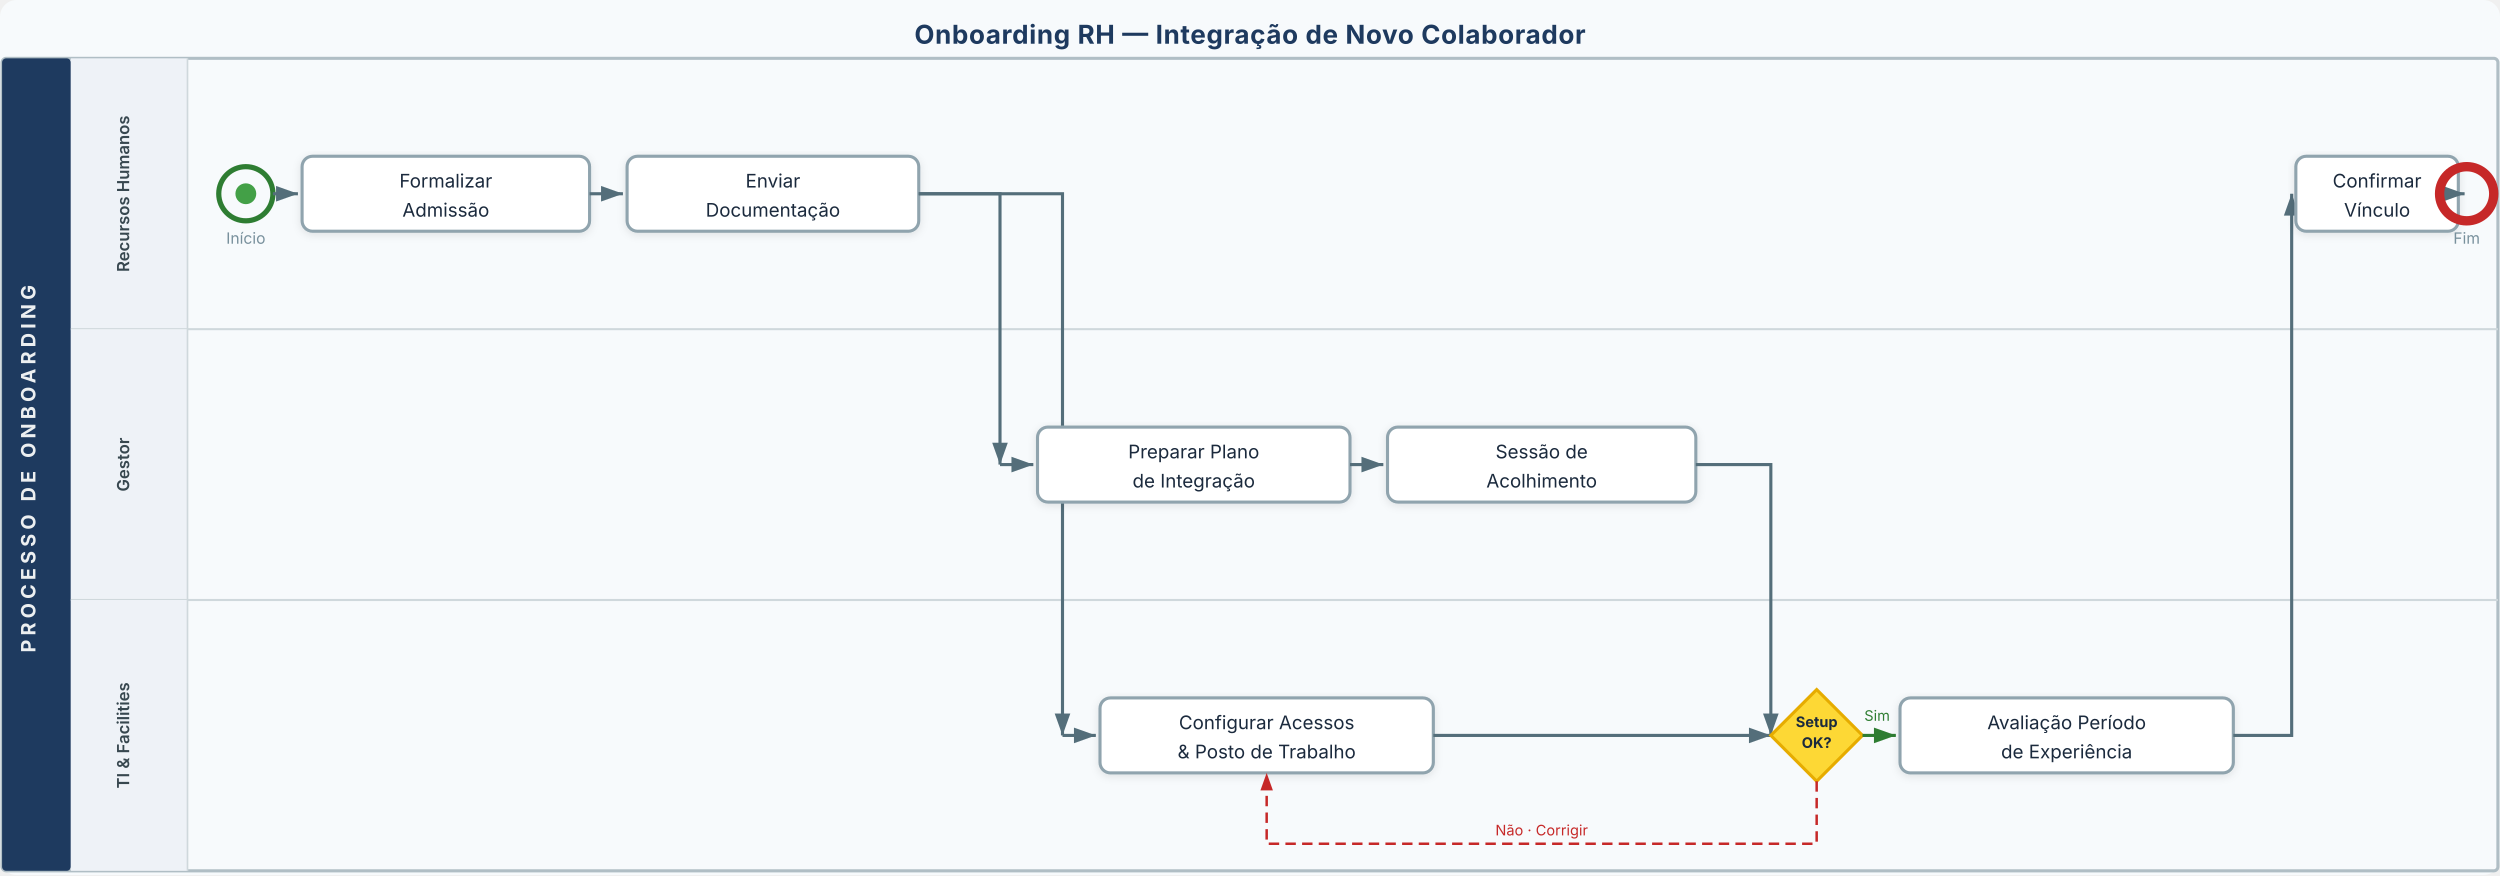
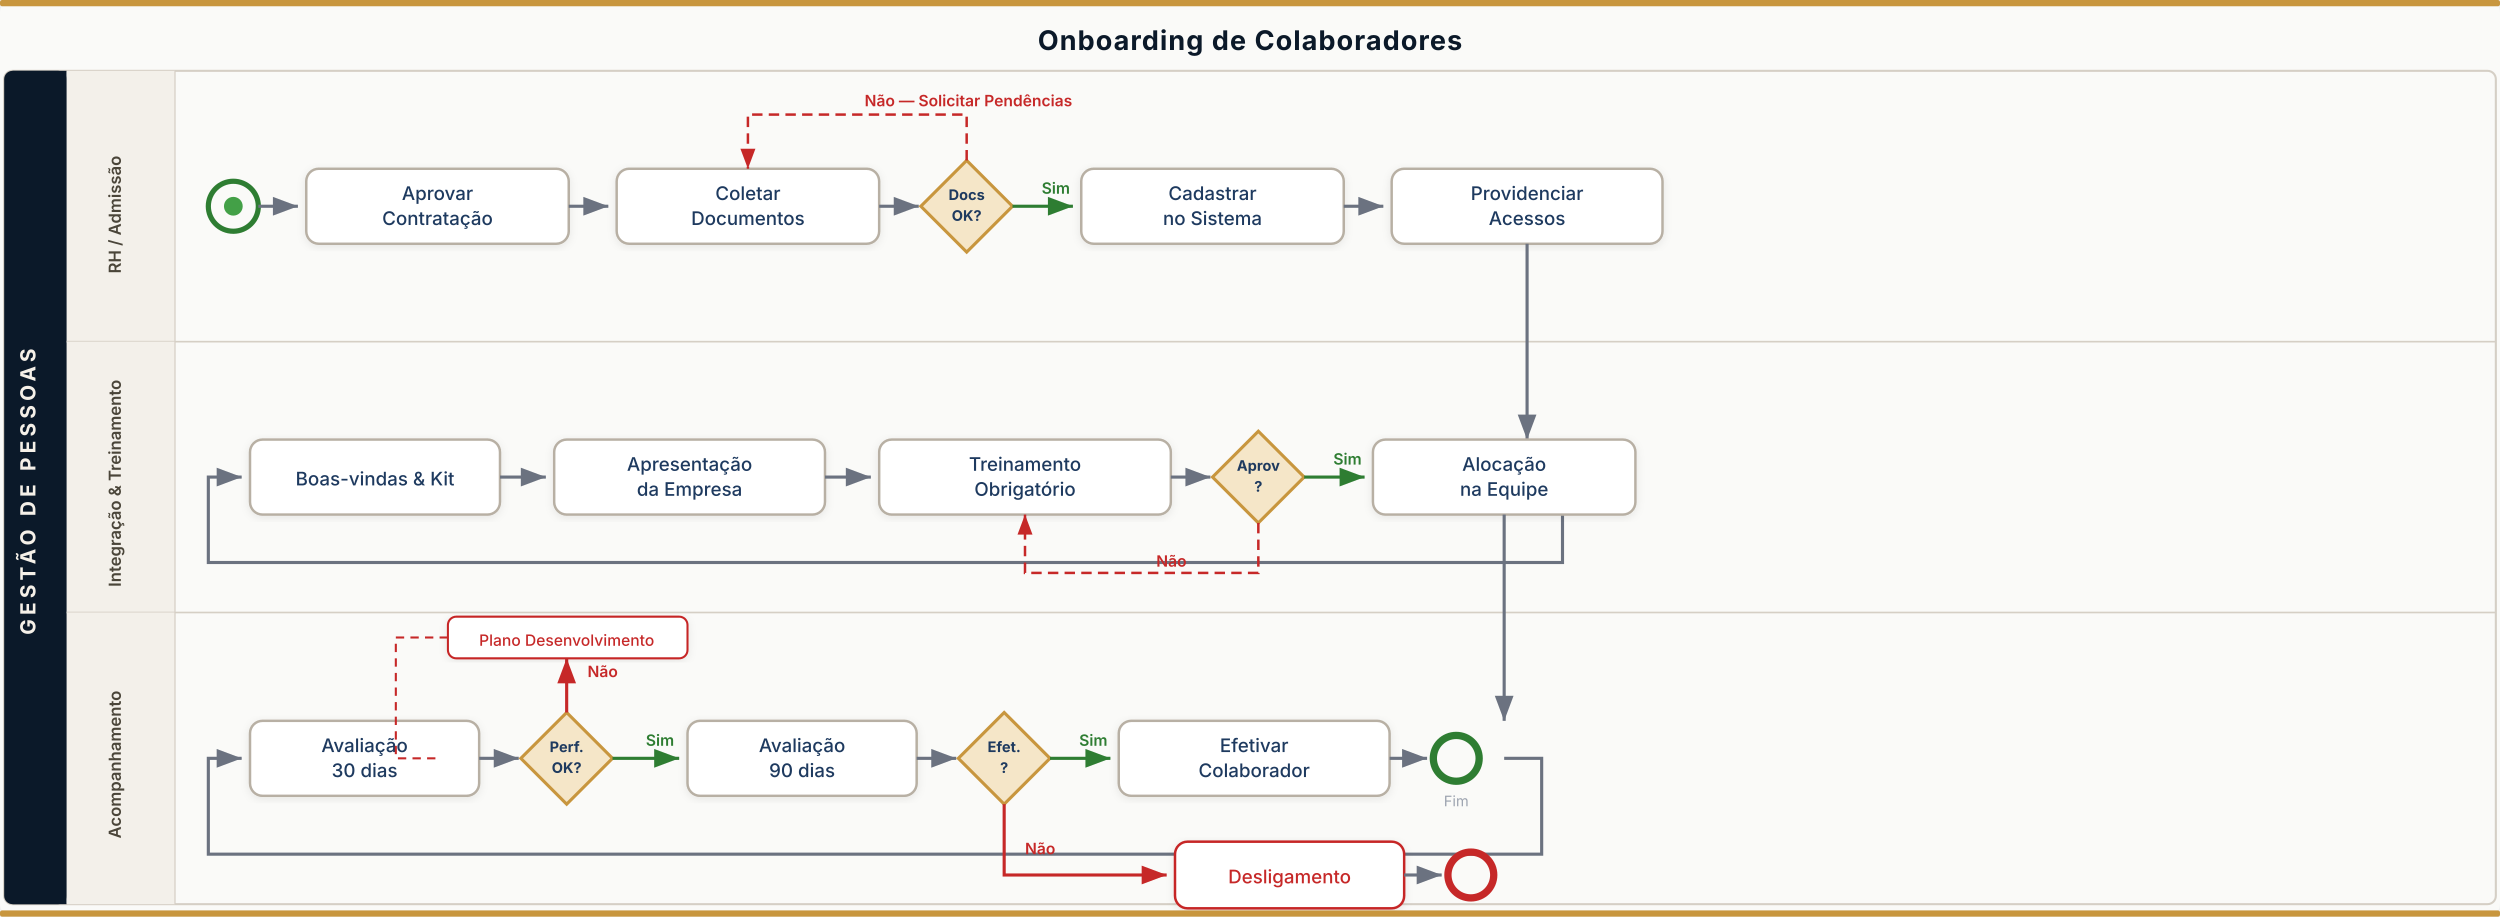
- <svg xmlns="http://www.w3.org/2000/svg" viewBox="0 0 1200 420" font-family="Inter,Arial,sans-serif">
+ <svg xmlns="http://www.w3.org/2000/svg" viewBox="0 0 1200 440" font-family="Inter,Segoe UI,Arial,sans-serif">
  <defs>
-     <marker id="a" markerWidth="7" markerHeight="5" refX="7" refY="2.5" orient="auto">
-       <polygon points="0 0,7 2.5,0 5" fill="#546E7A" />
+     <marker id="a" markerWidth="8" markerHeight="6" refX="8" refY="3" orient="auto">
+       <polygon points="0 0,8 3,0 6" fill="#6B7280" />
    </marker>
-     <marker id="ag" markerWidth="7" markerHeight="5" refX="7" refY="2.5" orient="auto">
-       <polygon points="0 0,7 2.5,0 5" fill="#2E7D32" />
+     <marker id="ag" markerWidth="8" markerHeight="6" refX="8" refY="3" orient="auto">
+       <polygon points="0 0,8 3,0 6" fill="#2E7D32" />
    </marker>
-     <marker id="ar" markerWidth="7" markerHeight="5" refX="7" refY="2.5" orient="auto">
-       <polygon points="0 0,7 2.5,0 5" fill="#C62828" />
+     <marker id="ar" markerWidth="8" markerHeight="6" refX="8" refY="3" orient="auto">
+       <polygon points="0 0,8 3,0 6" fill="#C62828" />
    </marker>
-     <filter id="sh" x="-5%" y="-10%" width="110%" height="130%">
-       <feDropShadow dx="0" dy="1" stdDeviation="2" flood-opacity="0.10" />
+     <filter id="sh">
+       <feDropShadow dx="0" dy="1" stdDeviation="2" flood-opacity=".08" />
    </filter>
  </defs>
-   <rect width="1200" height="420" fill="#F7FAFC" rx="8" />
-   <text x="600" y="21" text-anchor="middle" font-size="12.5" font-weight="700" fill="#1E3A5F" letter-spacing="0.3">Onboarding RH — Integração de Novo Colaborador</text>
-   <rect x="1" y="28" width="1198" height="390" fill="none" stroke="#B0BEC5" stroke-width="1.5" rx="2" />
-   <rect x="1" y="28" width="33" height="390" fill="#1E3A5F" rx="2" />
-   <text x="17" y="225" text-anchor="middle" font-size="9.5" font-weight="700" fill="#ECEFF1" transform="rotate(-90,17,225)" letter-spacing="2">PROCESSO DE ONBOARDING</text>
-   <rect x="34" y="28" width="56" height="130" fill="#EEF2F7" />
-   <text x="62" y="93" text-anchor="middle" font-size="8" font-weight="600" fill="#37474F" transform="rotate(-90,62,93)">Recursos Humanos</text>
-   <line x1="34" y1="158" x2="1199" y2="158" stroke="#CFD8DC" stroke-width="1" />
-   <rect x="34" y="158" width="56" height="130" fill="#EEF2F7" />
-   <text x="62" y="223" text-anchor="middle" font-size="8" font-weight="600" fill="#37474F" transform="rotate(-90,62,223)">Gestor</text>
-   <line x1="34" y1="288" x2="1199" y2="288" stroke="#CFD8DC" stroke-width="1" />
-   <rect x="34" y="288" width="56" height="130" fill="#EEF2F7" />
-   <text x="62" y="353" text-anchor="middle" font-size="8" font-weight="600" fill="#37474F" transform="rotate(-90,62,353)">TI &amp; Facilities</text>
-   <line x1="90" y1="28" x2="90" y2="418" stroke="#CFD8DC" stroke-width="0.8" />
-   <circle cx="118" cy="93" r="13" fill="none" stroke="#2E7D32" stroke-width="2.5" />
-   <circle cx="118" cy="93" r="5" fill="#43A047" />
-   <text x="118" y="117" text-anchor="middle" font-size="7.5" fill="#78909C">Início</text>
-   <line x1="131" y1="93" x2="143" y2="93" stroke="#546E7A" stroke-width="1.5" marker-end="url(#a)" />
-   <rect x="145" y="75" width="138" height="36" rx="5" fill="#fff" stroke="#90A4AE" stroke-width="1.5" filter="url(#sh)" />
-   <text x="214" y="90" text-anchor="middle" font-size="9" fill="#1B2A3D">Formalizar</text>
-   <text x="214" y="104" text-anchor="middle" font-size="9" fill="#1B2A3D">Admissão</text>
-   <line x1="283" y1="93" x2="299" y2="93" stroke="#546E7A" stroke-width="1.5" marker-end="url(#a)" />
-   <rect x="301" y="75" width="140" height="36" rx="5" fill="#fff" stroke="#90A4AE" stroke-width="1.5" filter="url(#sh)" />
-   <text x="371" y="90" text-anchor="middle" font-size="9" fill="#1B2A3D">Enviar</text>
-   <text x="371" y="104" text-anchor="middle" font-size="9" fill="#1B2A3D">Documentação</text>
-   <path d="M 441,93 L 480,93 L 480,223" stroke="#546E7A" stroke-width="1.5" fill="none" marker-end="url(#a)" />
-   <path d="M 441,93 L 510,93 L 510,353" stroke="#546E7A" stroke-width="1.5" fill="none" marker-end="url(#a)" />
-   <line x1="480" y1="223" x2="496" y2="223" stroke="#546E7A" stroke-width="1.5" marker-end="url(#a)" />
-   <rect x="498" y="205" width="150" height="36" rx="5" fill="#fff" stroke="#90A4AE" stroke-width="1.5" filter="url(#sh)" />
-   <text x="573" y="220" text-anchor="middle" font-size="9" fill="#1B2A3D">Preparar Plano</text>
-   <text x="573" y="234" text-anchor="middle" font-size="9" fill="#1B2A3D">de Integração</text>
-   <line x1="648" y1="223" x2="664" y2="223" stroke="#546E7A" stroke-width="1.5" marker-end="url(#a)" />
-   <rect x="666" y="205" width="148" height="36" rx="5" fill="#fff" stroke="#90A4AE" stroke-width="1.5" filter="url(#sh)" />
-   <text x="740" y="220" text-anchor="middle" font-size="9" fill="#1B2A3D">Sessão de</text>
-   <text x="740" y="234" text-anchor="middle" font-size="9" fill="#1B2A3D">Acolhimento</text>
-   <line x1="510" y1="353" x2="526" y2="353" stroke="#546E7A" stroke-width="1.5" marker-end="url(#a)" />
-   <rect x="528" y="335" width="160" height="36" rx="5" fill="#fff" stroke="#90A4AE" stroke-width="1.5" filter="url(#sh)" />
-   <text x="608" y="350" text-anchor="middle" font-size="9" fill="#1B2A3D">Configurar Acessos</text>
-   <text x="608" y="364" text-anchor="middle" font-size="9" fill="#1B2A3D">&amp; Posto de Trabalho</text>
-   <path d="M 814,223 L 850,223 L 850,353" stroke="#546E7A" stroke-width="1.5" fill="none" marker-end="url(#a)" />
-   <line x1="688" y1="353" x2="850" y2="353" stroke="#546E7A" stroke-width="1.5" marker-end="url(#a)" />
-   <polygon points="872,331 894,353 872,375 850,353" fill="#FDD835" stroke="#E6AC00" stroke-width="1.5" />
-   <text x="872" y="349" text-anchor="middle" font-size="7" font-weight="700" fill="#1B2A3D">Setup</text>
-   <text x="872" y="359" text-anchor="middle" font-size="7" font-weight="700" fill="#1B2A3D">OK?</text>
-   <path d="M 872,375 L 872,405 L 608,405 L 608,371" stroke="#C62828" stroke-width="1.2" fill="none" stroke-dasharray="5,3" marker-end="url(#ar)" />
-   <text x="740" y="401" text-anchor="middle" font-size="7" fill="#C62828">Não · Corrigir</text>
-   <line x1="894" y1="353" x2="910" y2="353" stroke="#2E7D32" stroke-width="1.5" marker-end="url(#ag)" />
-   <text x="901" y="346" text-anchor="middle" font-size="7" fill="#2E7D32">Sim</text>
-   <rect x="912" y="335" width="160" height="36" rx="5" fill="#fff" stroke="#90A4AE" stroke-width="1.5" filter="url(#sh)" />
-   <text x="992" y="350" text-anchor="middle" font-size="9" fill="#1B2A3D">Avaliação Período</text>
-   <text x="992" y="364" text-anchor="middle" font-size="9" fill="#1B2A3D">de Experiência</text>
-   <path d="M 1072,353 L 1100,353 L 1100,93" stroke="#546E7A" stroke-width="1.5" fill="none" marker-end="url(#a)" />
-   <rect x="1102" y="75" width="78" height="36" rx="5" fill="#fff" stroke="#90A4AE" stroke-width="1.5" filter="url(#sh)" />
-   <text x="1141" y="90" text-anchor="middle" font-size="9" fill="#1B2A3D">Confirmar</text>
-   <text x="1141" y="104" text-anchor="middle" font-size="9" fill="#1B2A3D">Vínculo</text>
-   <line x1="1180" y1="93" x2="1183" y2="93" stroke="#546E7A" stroke-width="1.5" marker-end="url(#a)" />
-   <circle cx="1184" cy="93" r="13" fill="none" stroke="#C62828" stroke-width="4.5" />
-   <text x="1184" y="117" text-anchor="middle" font-size="7.5" fill="#78909C">Fim</text>
+   <rect width="1200" height="440" fill="#FAFAF8" rx="6" />
+   <rect width="1200" height="3" fill="#C8963E" rx="1" />
+   <text x="600" y="24" text-anchor="middle" font-size="13" font-weight="700" fill="#0B1929" letter-spacing=".5">Onboarding de Colaboradores</text>
+   <rect x="2" y="34" width="1196" height="400" fill="none" stroke="#D5CFC5" stroke-width="1" rx="4" />
+   <rect x="2" y="34" width="30" height="400" fill="#0B1929" rx="4" />
+   <rect x="6" y="34" width="26" height="400" fill="#0B1929" />
+   <text x="17" y="236" text-anchor="middle" font-size="10" font-weight="700" fill="#F5F0E8" letter-spacing="2" transform="rotate(-90,17,236)">GESTÃO DE PESSOAS</text>
+   <rect x="32" y="34" width="52" height="130" fill="#F3F0EA" />
+   <text x="58" y="103" text-anchor="middle" font-size="8" font-weight="600" fill="#4A4539" transform="rotate(-90,58,103)">RH / Admissão</text>
+   <line x1="32" y1="164" x2="1198" y2="164" stroke="#D5CFC5" stroke-width=".8" />
+   <rect x="32" y="164" width="52" height="130" fill="#F3F0EA" />
+   <text x="58" y="232" text-anchor="middle" font-size="8" font-weight="600" fill="#4A4539" transform="rotate(-90,58,232)">Integração &amp; Treinamento</text>
+   <line x1="32" y1="294" x2="1198" y2="294" stroke="#D5CFC5" stroke-width=".8" />
+   <rect x="32" y="294" width="52" height="140" fill="#F3F0EA" />
+   <text x="58" y="367" text-anchor="middle" font-size="8" font-weight="600" fill="#4A4539" transform="rotate(-90,58,367)">Acompanhamento</text>
+   <line x1="84" y1="34" x2="84" y2="434" stroke="#D5CFC5" stroke-width=".6" />
+   <circle cx="112" cy="99" r="12" fill="none" stroke="#2E7D32" stroke-width="2.5" />
+   <circle cx="112" cy="99" r="4.5" fill="#43A047" />
+   <line x1="124" y1="99" x2="143" y2="99" stroke="#6B7280" stroke-width="1.5" marker-end="url(#a)" />
+   <rect x="147" y="81" width="126" height="36" rx="6" fill="#fff" stroke="#B8B0A4" stroke-width="1.2" filter="url(#sh)" />
+   <text x="210" y="96" text-anchor="middle" font-size="9" font-weight="500" fill="#1E3A5F">Aprovar</text>
+   <text x="210" y="108" text-anchor="middle" font-size="9" font-weight="500" fill="#1E3A5F">Contratação</text>
+   <line x1="273" y1="99" x2="292" y2="99" stroke="#6B7280" stroke-width="1.5" marker-end="url(#a)" />
+   <rect x="296" y="81" width="126" height="36" rx="6" fill="#fff" stroke="#B8B0A4" stroke-width="1.2" filter="url(#sh)" />
+   <text x="359" y="96" text-anchor="middle" font-size="9" font-weight="500" fill="#1E3A5F">Coletar</text>
+   <text x="359" y="108" text-anchor="middle" font-size="9" font-weight="500" fill="#1E3A5F">Documentos</text>
+   <line x1="422" y1="99" x2="441" y2="99" stroke="#6B7280" stroke-width="1.5" marker-end="url(#a)" />
+   <polygon points="464,77 486,99 464,121 442,99" fill="#F5E6C8" stroke="#C8963E" stroke-width="1.5" />
+   <text x="464" y="96" text-anchor="middle" font-size="7" font-weight="700" fill="#1E3A5F">Docs</text>
+   <text x="464" y="106" text-anchor="middle" font-size="7" font-weight="700" fill="#1E3A5F">OK?</text>
+   <path d="M464,77 L464,55 L359,55 L359,81" stroke="#C62828" stroke-width="1.2" fill="none" stroke-dasharray="5,3" marker-end="url(#ar)" />
+   <text x="415" y="51" font-size="7.5" font-weight="600" fill="#C62828">Não — Solicitar Pendências</text>
+   <line x1="486" y1="99" x2="515" y2="99" stroke="#2E7D32" stroke-width="1.5" marker-end="url(#ag)" />
+   <text x="500" y="93" font-size="7.5" font-weight="600" fill="#2E7D32">Sim</text>
+   <rect x="519" y="81" width="126" height="36" rx="6" fill="#fff" stroke="#B8B0A4" stroke-width="1.2" filter="url(#sh)" />
+   <text x="582" y="96" text-anchor="middle" font-size="9" font-weight="500" fill="#1E3A5F">Cadastrar</text>
+   <text x="582" y="108" text-anchor="middle" font-size="9" font-weight="500" fill="#1E3A5F">no Sistema</text>
+   <line x1="645" y1="99" x2="664" y2="99" stroke="#6B7280" stroke-width="1.5" marker-end="url(#a)" />
+   <rect x="668" y="81" width="130" height="36" rx="6" fill="#fff" stroke="#B8B0A4" stroke-width="1.2" filter="url(#sh)" />
+   <text x="733" y="96" text-anchor="middle" font-size="9" font-weight="500" fill="#1E3A5F">Providenciar</text>
+   <text x="733" y="108" text-anchor="middle" font-size="9" font-weight="500" fill="#1E3A5F">Acessos</text>
+   <path d="M733,117 L733,211" stroke="#6B7280" stroke-width="1.5" fill="none" marker-end="url(#a)" />
+   <rect x="120" y="211" width="120" height="36" rx="6" fill="#fff" stroke="#B8B0A4" stroke-width="1.2" filter="url(#sh)" />
+   <text x="180" y="233" text-anchor="middle" font-size="9" font-weight="500" fill="#1E3A5F">Boas-vindas &amp; Kit</text>
+   <line x1="240" y1="229" x2="262" y2="229" stroke="#6B7280" stroke-width="1.5" marker-end="url(#a)" />
+   <path d="M733,229 L750,229 L750,270 L100,270 L100,229 L116,229" stroke="#6B7280" stroke-width="1.5" fill="none" marker-end="url(#a)" />
+   <rect x="266" y="211" width="130" height="36" rx="6" fill="#fff" stroke="#B8B0A4" stroke-width="1.2" filter="url(#sh)" />
+   <text x="331" y="226" text-anchor="middle" font-size="9" font-weight="500" fill="#1E3A5F">Apresentação</text>
+   <text x="331" y="238" text-anchor="middle" font-size="9" font-weight="500" fill="#1E3A5F">da Empresa</text>
+   <line x1="396" y1="229" x2="418" y2="229" stroke="#6B7280" stroke-width="1.5" marker-end="url(#a)" />
+   <rect x="422" y="211" width="140" height="36" rx="6" fill="#fff" stroke="#B8B0A4" stroke-width="1.2" filter="url(#sh)" />
+   <text x="492" y="226" text-anchor="middle" font-size="9" font-weight="500" fill="#1E3A5F">Treinamento</text>
+   <text x="492" y="238" text-anchor="middle" font-size="9" font-weight="500" fill="#1E3A5F">Obrigatório</text>
+   <line x1="562" y1="229" x2="581" y2="229" stroke="#6B7280" stroke-width="1.5" marker-end="url(#a)" />
+   <polygon points="604,207 626,229 604,251 582,229" fill="#F5E6C8" stroke="#C8963E" stroke-width="1.5" />
+   <text x="604" y="226" text-anchor="middle" font-size="7" font-weight="700" fill="#1E3A5F">Aprov</text>
+   <text x="604" y="236" text-anchor="middle" font-size="7" font-weight="700" fill="#1E3A5F">?</text>
+   <path d="M604,251 L604,275 L492,275 L492,247" stroke="#C62828" stroke-width="1.2" fill="none" stroke-dasharray="5,3" marker-end="url(#ar)" />
+   <text x="555" y="272" font-size="7.5" font-weight="600" fill="#C62828">Não</text>
+   <line x1="626" y1="229" x2="655" y2="229" stroke="#2E7D32" stroke-width="1.5" marker-end="url(#ag)" />
+   <text x="640" y="223" font-size="7.5" font-weight="600" fill="#2E7D32">Sim</text>
+   <rect x="659" y="211" width="126" height="36" rx="6" fill="#fff" stroke="#B8B0A4" stroke-width="1.2" filter="url(#sh)" />
+   <text x="722" y="226" text-anchor="middle" font-size="9" font-weight="500" fill="#1E3A5F">Alocação</text>
+   <text x="722" y="238" text-anchor="middle" font-size="9" font-weight="500" fill="#1E3A5F">na Equipe</text>
+   <path d="M722,247 L722,346" stroke="#6B7280" stroke-width="1.5" fill="none" marker-end="url(#a)" />
+   <rect x="120" y="346" width="110" height="36" rx="6" fill="#fff" stroke="#B8B0A4" stroke-width="1.2" filter="url(#sh)" />
+   <text x="175" y="361" text-anchor="middle" font-size="9" font-weight="500" fill="#1E3A5F">Avaliação</text>
+   <text x="175" y="373" text-anchor="middle" font-size="9" font-weight="500" fill="#1E3A5F">30 dias</text>
+   <line x1="230" y1="364" x2="249" y2="364" stroke="#6B7280" stroke-width="1.5" marker-end="url(#a)" />
+   <path d="M722,364 L740,364 L740,410 L100,410 L100,364 L116,364" stroke="#6B7280" stroke-width="1.5" fill="none" marker-end="url(#a)" />
+   <polygon points="272,342 294,364 272,386 250,364" fill="#F5E6C8" stroke="#C8963E" stroke-width="1.5" />
+   <text x="272" y="361" text-anchor="middle" font-size="7" font-weight="700" fill="#1E3A5F">Perf.</text>
+   <text x="272" y="371" text-anchor="middle" font-size="7" font-weight="700" fill="#1E3A5F">OK?</text>
+   <path d="M272,342 L272,316" stroke="#C62828" stroke-width="1.5" fill="none" marker-end="url(#ar)" />
+   <text x="282" y="325" font-size="7.5" font-weight="600" fill="#C62828">Não</text>
+   <rect x="215" y="296" width="115" height="20" rx="4" fill="#fff" stroke="#C62828" stroke-width="1" filter="url(#sh)" />
+   <text x="272" y="310" text-anchor="middle" font-size="7.5" font-weight="500" fill="#C62828">Plano Desenvolvimento</text>
+   <path d="M215,306 L190,306 L190,364 L210,364" stroke="#C62828" stroke-width="1" fill="none" stroke-dasharray="4,3" />
+   <line x1="294" y1="364" x2="326" y2="364" stroke="#2E7D32" stroke-width="1.5" marker-end="url(#ag)" />
+   <text x="310" y="358" font-size="7.5" font-weight="600" fill="#2E7D32">Sim</text>
+   <rect x="330" y="346" width="110" height="36" rx="6" fill="#fff" stroke="#B8B0A4" stroke-width="1.2" filter="url(#sh)" />
+   <text x="385" y="361" text-anchor="middle" font-size="9" font-weight="500" fill="#1E3A5F">Avaliação</text>
+   <text x="385" y="373" text-anchor="middle" font-size="9" font-weight="500" fill="#1E3A5F">90 dias</text>
+   <line x1="440" y1="364" x2="459" y2="364" stroke="#6B7280" stroke-width="1.5" marker-end="url(#a)" />
+   <polygon points="482,342 504,364 482,386 460,364" fill="#F5E6C8" stroke="#C8963E" stroke-width="1.5" />
+   <text x="482" y="361" text-anchor="middle" font-size="7" font-weight="700" fill="#1E3A5F">Efet.</text>
+   <text x="482" y="371" text-anchor="middle" font-size="7" font-weight="700" fill="#1E3A5F">?</text>
+   <line x1="504" y1="364" x2="533" y2="364" stroke="#2E7D32" stroke-width="1.5" marker-end="url(#ag)" />
+   <text x="518" y="358" font-size="7.5" font-weight="600" fill="#2E7D32">Sim</text>
+   <rect x="537" y="346" width="130" height="36" rx="6" fill="#fff" stroke="#B8B0A4" stroke-width="1.2" filter="url(#sh)" />
+   <text x="602" y="361" text-anchor="middle" font-size="9" font-weight="500" fill="#1E3A5F">Efetivar</text>
+   <text x="602" y="373" text-anchor="middle" font-size="9" font-weight="500" fill="#1E3A5F">Colaborador</text>
+   <line x1="667" y1="364" x2="685" y2="364" stroke="#6B7280" stroke-width="1.5" marker-end="url(#a)" />
+   <circle cx="699" cy="364" r="11" fill="none" stroke="#2E7D32" stroke-width="3.5" />
+   <text x="699" y="387" text-anchor="middle" font-size="7" fill="#9CA3AF">Fim</text>
+   <path d="M482,386 L482,420 L560,420" stroke="#C62828" stroke-width="1.5" fill="none" marker-end="url(#ar)" />
+   <text x="492" y="410" font-size="7.5" font-weight="600" fill="#C62828">Não</text>
+   <rect x="564" y="404" width="110" height="32" rx="6" fill="#fff" stroke="#C62828" stroke-width="1.2" filter="url(#sh)" />
+   <text x="619" y="424" text-anchor="middle" font-size="9" font-weight="500" fill="#C62828">Desligamento</text>
+   <line x1="674" y1="420" x2="692" y2="420" stroke="#6B7280" stroke-width="1.5" marker-end="url(#a)" />
+   <circle cx="706" cy="420" r="11" fill="none" stroke="#C62828" stroke-width="3.5" />
+   <rect y="437" width="1200" height="3" fill="#C8963E" rx="1" />
</svg>
